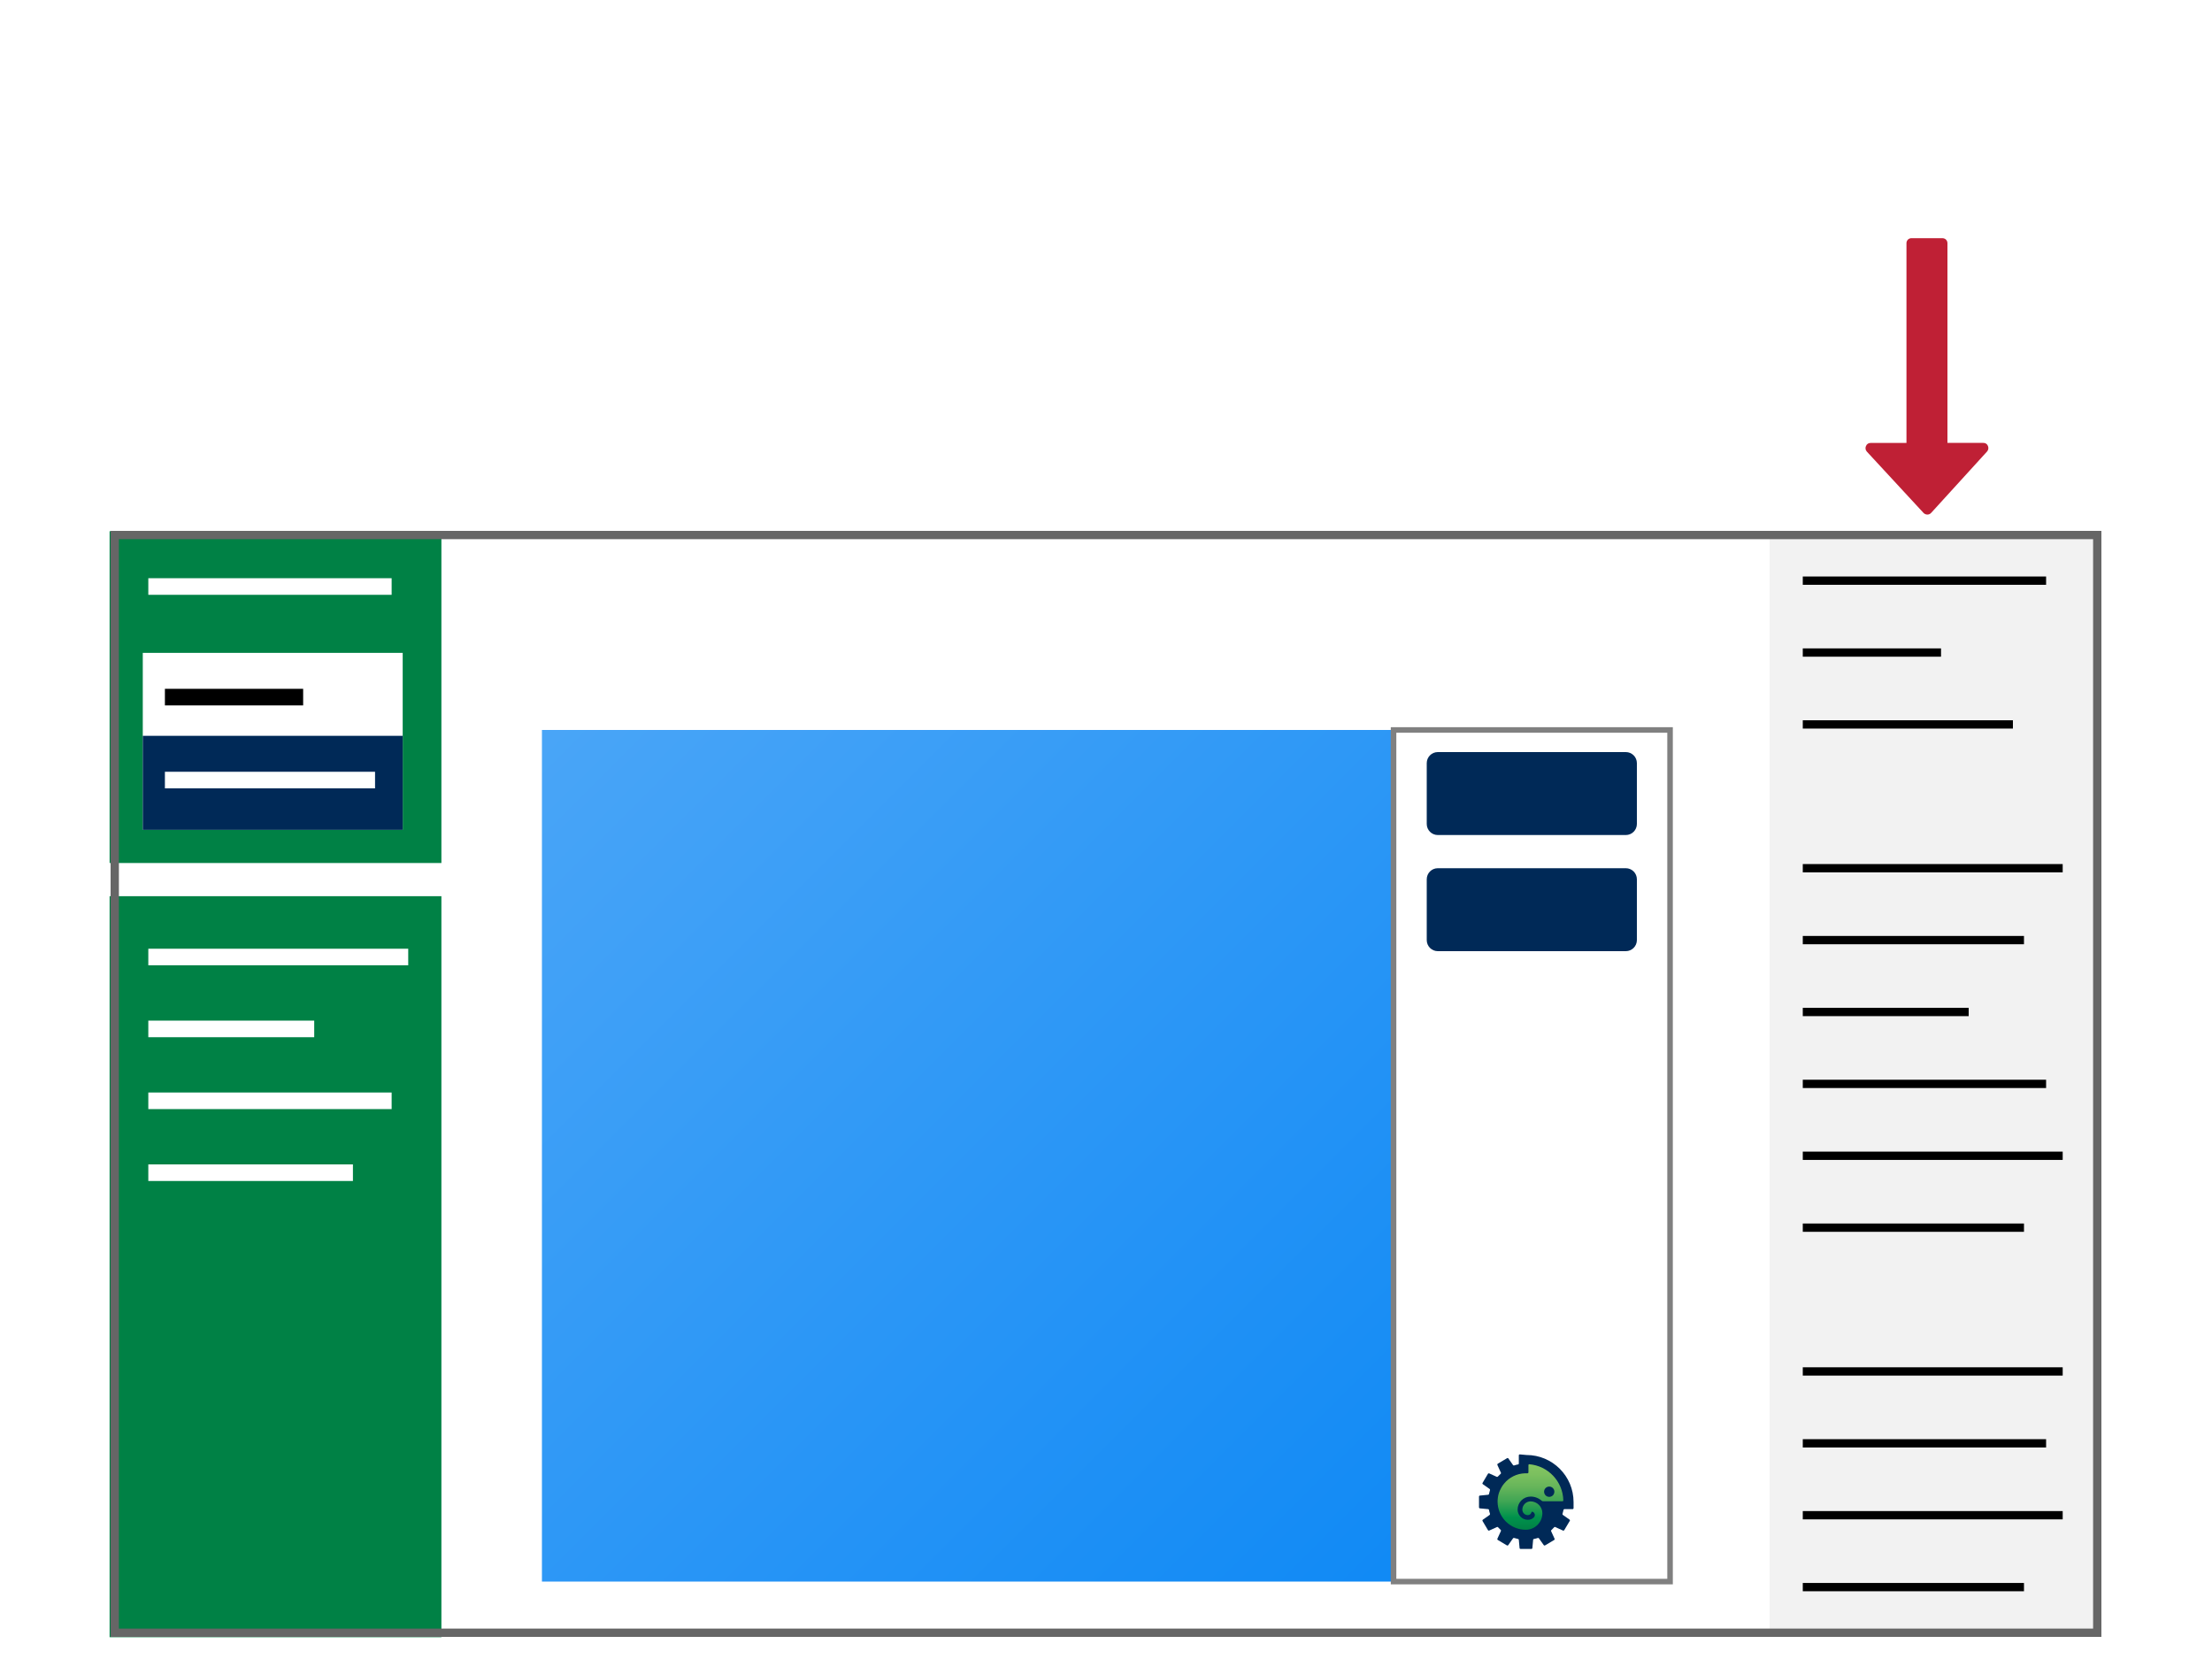
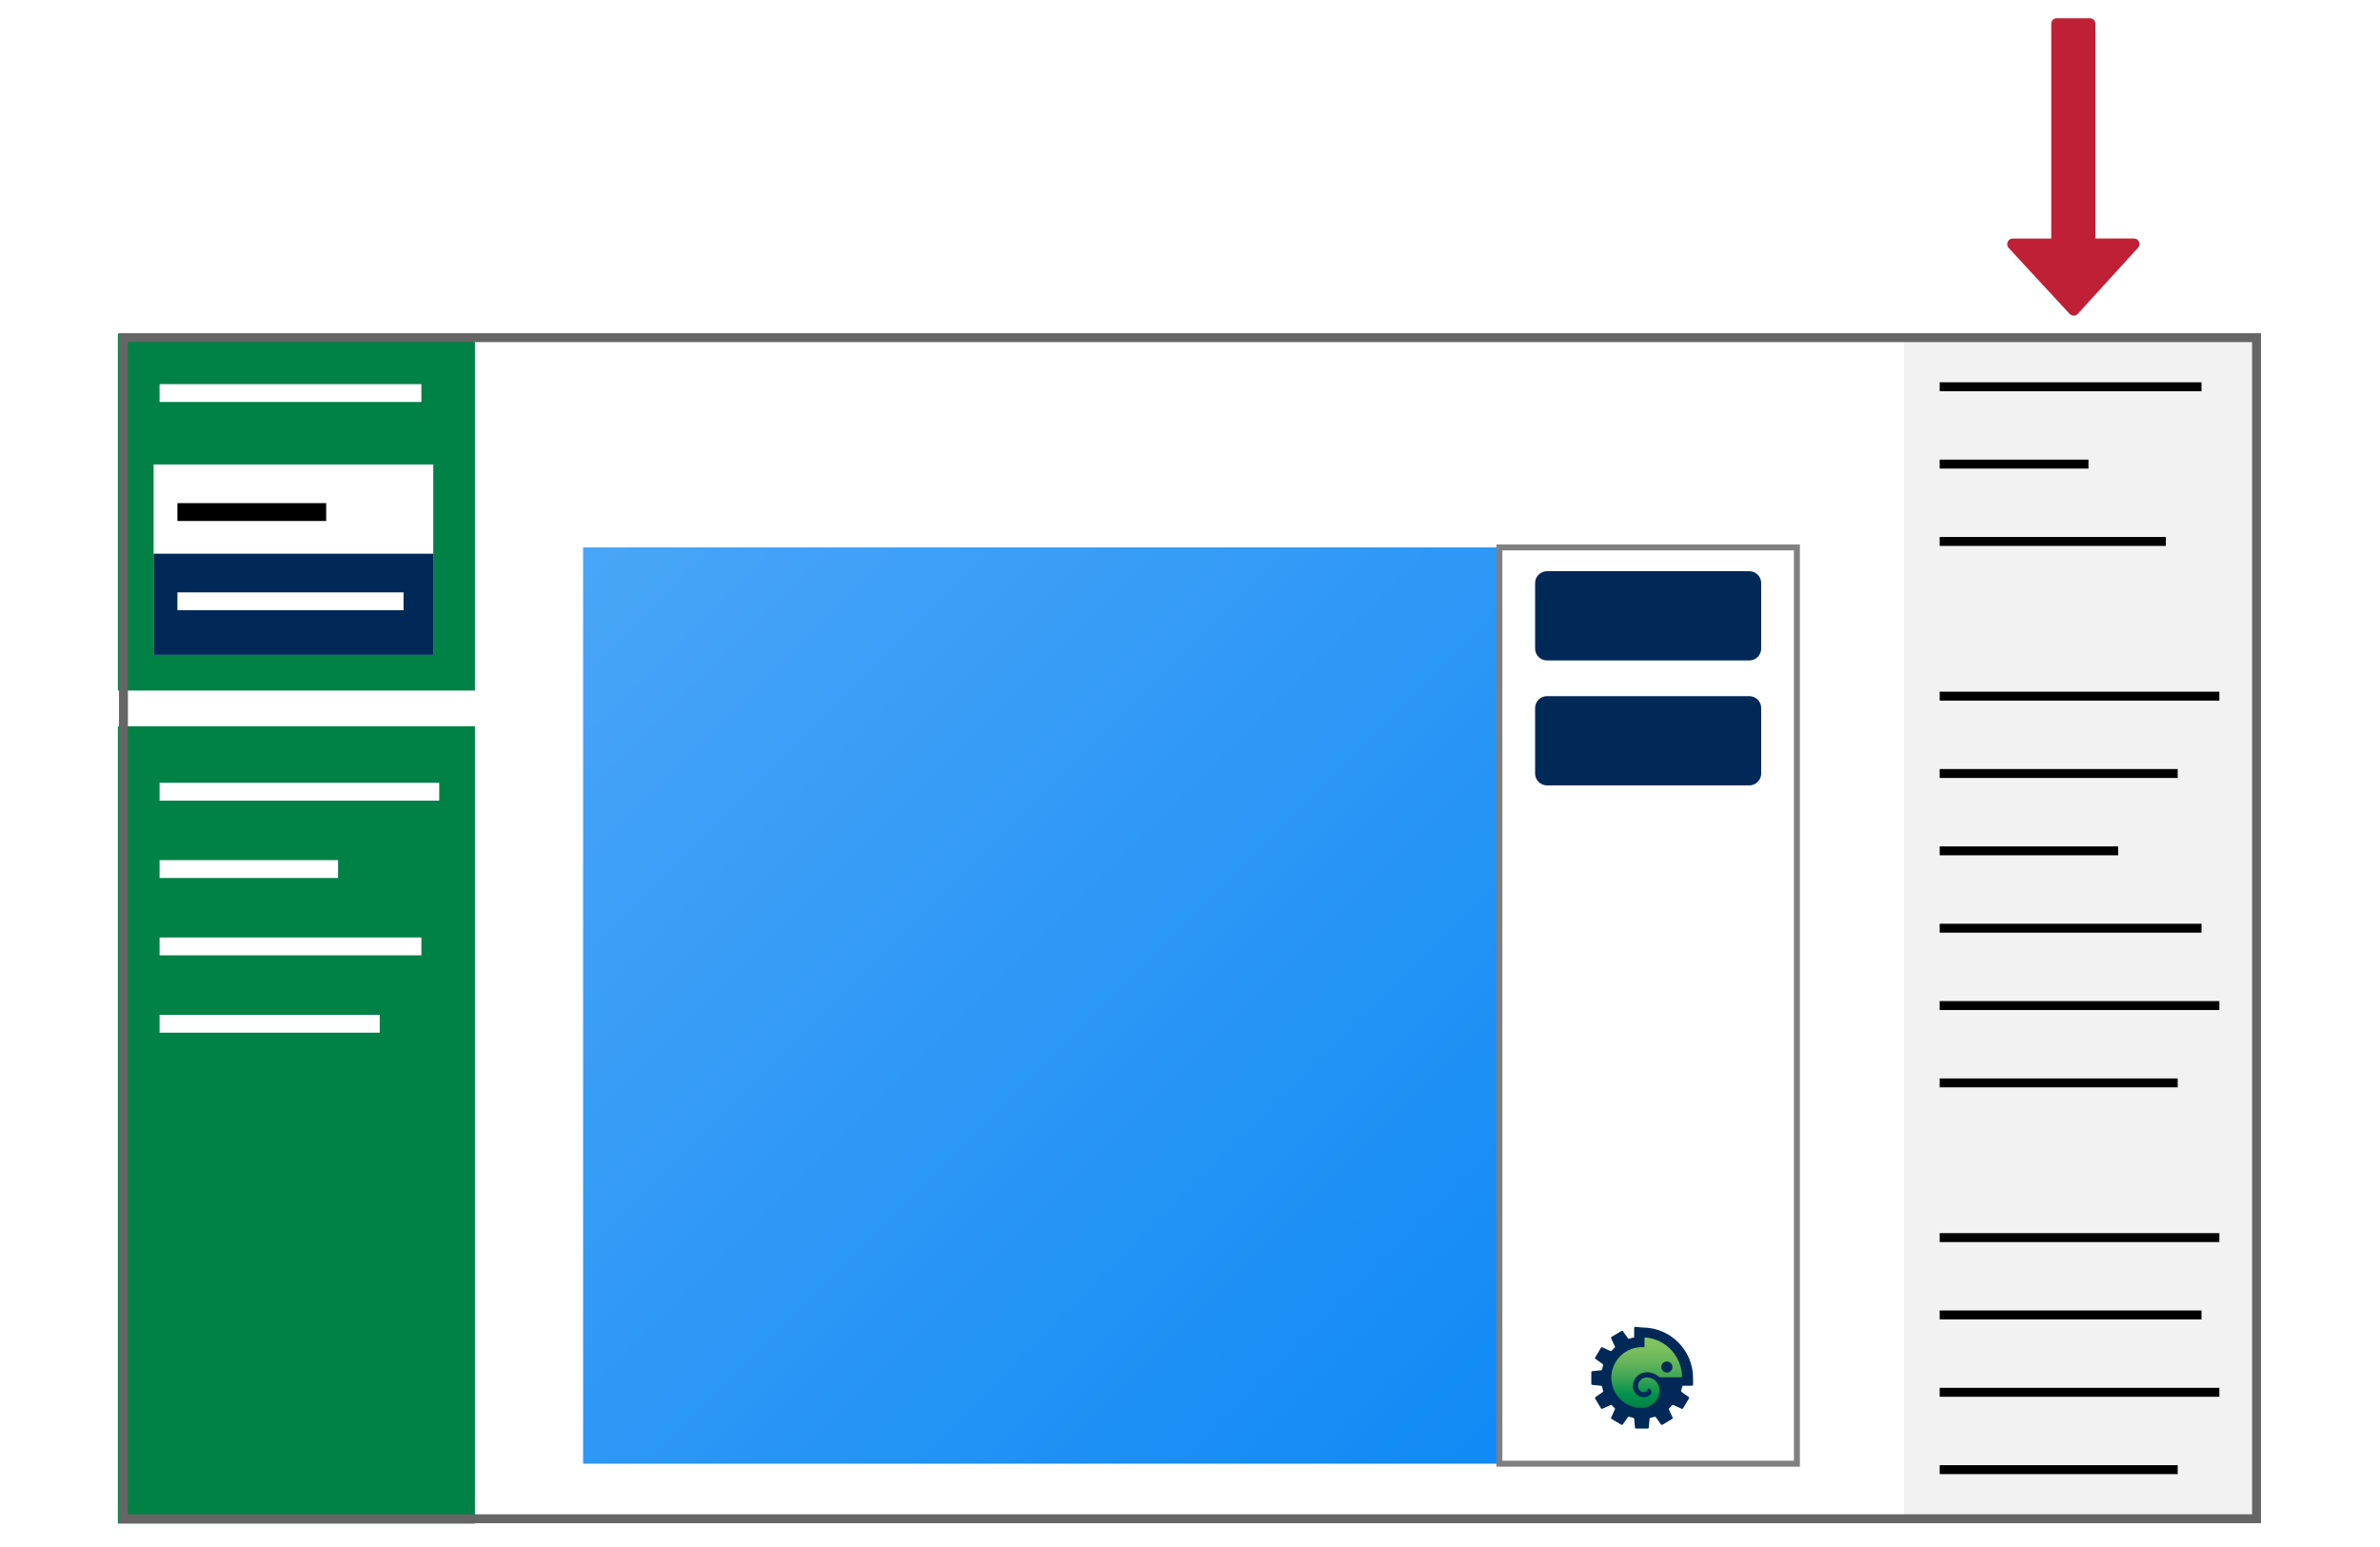
- <svg xmlns="http://www.w3.org/2000/svg" id="ebVfAEj2yFc1" viewBox="0 0 400 300" shape-rendering="geometricPrecision" text-rendering="geometricPrecision">
+ <svg xmlns="http://www.w3.org/2000/svg" id="ebVfAEj2yFc1" viewBox="0 40 400 260" shape-rendering="geometricPrecision" text-rendering="geometricPrecision">
  <style>#ebVfAEj2yFc37_to {animation: ebVfAEj2yFc37_to__to 3000ms linear 1 normal forwards}@keyframes ebVfAEj2yFc37_to__to { 0% {transform: translate(345px,209px)} 40% {transform: translate(345px,209px)} 83.333% {transform: translate(277px,185.5px)} 100% {transform: translate(277px,185.5px)}} #ebVfAEj2yFc37 {animation: ebVfAEj2yFc37_c_o 3000ms linear 1 normal forwards}@keyframes ebVfAEj2yFc37_c_o { 0% {opacity: 0} 20% {opacity: 0} 23.333% {opacity: 1} 100% {opacity: 1}} #ebVfAEj2yFc38_to {animation: ebVfAEj2yFc38_to__to 3000ms linear 1 normal forwards}@keyframes ebVfAEj2yFc38_to__to { 0% {transform: translate(353.5981px,217.0023px)} 40% {transform: translate(353.5981px,217.0023px)} 83.333% {transform: translate(285.5981px,193.5023px)} 100% {transform: translate(285.5981px,193.5023px)}} #ebVfAEj2yFc38 {animation: ebVfAEj2yFc38_c_o 3000ms linear 1 normal forwards}@keyframes ebVfAEj2yFc38_c_o { 0% {opacity: 0} 10% {opacity: 1} 96.667% {opacity: 1} 100% {opacity: 0}}</style>
  <defs>
    <linearGradient id="ebVfAEj2yFc17-fill" x1="1.19" y1="1.19" x2="152.07" y2="152.07" spreadMethod="pad" gradientUnits="userSpaceOnUse">
      <stop id="ebVfAEj2yFc17-fill-0" offset="0%" stop-color="rgb(73,165,247)" />
      <stop id="ebVfAEj2yFc17-fill-1" offset="100%" stop-color="rgb(17,138,245)" />
    </linearGradient>
    <linearGradient id="ebVfAEj2yFc22-fill" x1="276.74" y1="276.62" x2="276.74" y2="264.78" spreadMethod="pad" gradientUnits="userSpaceOnUse">
      <stop id="ebVfAEj2yFc22-fill-0" offset="0%" stop-color="rgb(0,129,69)" />
      <stop id="ebVfAEj2yFc22-fill-1" offset="19%" stop-color="rgb(0,146,76)" />
      <stop id="ebVfAEj2yFc22-fill-2" offset="43%" stop-color="rgb(63,165,84)" />
      <stop id="ebVfAEj2yFc22-fill-3" offset="65%" stop-color="rgb(102,181,90)" />
      <stop id="ebVfAEj2yFc22-fill-4" offset="85%" stop-color="rgb(124,192,95)" />
      <stop id="ebVfAEj2yFc22-fill-5" offset="100%" stop-color="rgb(132,198,97)" />
    </linearGradient>
  </defs>
  <rect id="ebVfAEj2yFc2" width="359" height="199" rx="0" ry="0" transform="matrix(1 0 0 1 20 96)" fill="rgb(255,255,255)" stroke="none" stroke-width="1" />
  <rect id="ebVfAEj2yFc3" width="60" height="200" rx="0" ry="0" transform="matrix(1 0 0 1 320 96)" fill="rgb(242,242,242)" stroke="none" stroke-width="1" />
  <line id="ebVfAEj2yFc4" x1="326" y1="105" x2="370" y2="105" fill="rgb(0,0,0)" stroke="rgb(0,0,0)" stroke-width="1.5" stroke-miterlimit="10" />
  <line id="ebVfAEj2yFc5" x1="326" y1="118" x2="351" y2="118" fill="rgb(0,0,0)" stroke="rgb(0,0,0)" stroke-width="1.5" stroke-miterlimit="10" />
  <line id="ebVfAEj2yFc6" x1="326" y1="131" x2="364" y2="131" fill="rgb(0,0,0)" stroke="rgb(0,0,0)" stroke-width="1.5" stroke-miterlimit="10" />
  <line id="ebVfAEj2yFc7" x1="326" y1="157" x2="373" y2="157" fill="rgb(0,0,0)" stroke="rgb(0,0,0)" stroke-width="1.5" stroke-miterlimit="10" />
  <line id="ebVfAEj2yFc8" x1="326" y1="170" x2="366" y2="170" fill="rgb(0,0,0)" stroke="rgb(0,0,0)" stroke-width="1.5" stroke-miterlimit="10" />
  <line id="ebVfAEj2yFc9" x1="326" y1="183" x2="356" y2="183" fill="rgb(0,0,0)" stroke="rgb(0,0,0)" stroke-width="1.5" stroke-miterlimit="10" />
  <line id="ebVfAEj2yFc10" x1="326" y1="196" x2="370" y2="196" fill="rgb(0,0,0)" stroke="rgb(0,0,0)" stroke-width="1.5" stroke-miterlimit="10" />
  <line id="ebVfAEj2yFc11" x1="326" y1="209" x2="373" y2="209" fill="rgb(0,0,0)" stroke="rgb(0,0,0)" stroke-width="1.5" stroke-miterlimit="10" />
  <line id="ebVfAEj2yFc12" x1="326" y1="222" x2="366" y2="222" fill="rgb(0,0,0)" stroke="rgb(0,0,0)" stroke-width="1.5" stroke-miterlimit="10" />
  <line id="ebVfAEj2yFc13" x1="326" y1="248" x2="373" y2="248" fill="rgb(0,0,0)" stroke="rgb(0,0,0)" stroke-width="1.5" stroke-miterlimit="10" />
  <line id="ebVfAEj2yFc14" x1="326" y1="261" x2="370" y2="261" fill="rgb(0,0,0)" stroke="rgb(0,0,0)" stroke-width="1.5" stroke-miterlimit="10" />
  <line id="ebVfAEj2yFc15" x1="326" y1="274" x2="373" y2="274" fill="rgb(0,0,0)" stroke="rgb(0,0,0)" stroke-width="1.5" stroke-miterlimit="10" />
  <line id="ebVfAEj2yFc16" x1="326" y1="287" x2="366" y2="287" fill="rgb(0,0,0)" stroke="rgb(0,0,0)" stroke-width="1.5" stroke-miterlimit="10" />
  <rect id="ebVfAEj2yFc17" width="154" height="154" rx="0" ry="0" transform="matrix(1 0 0 1 98 132)" fill="url(#ebVfAEj2yFc17-fill)" stroke="none" stroke-width="1" />
  <rect id="ebVfAEj2yFc18" width="50" height="154" rx="0" ry="0" transform="matrix(1 0 0 1 252 132)" fill="rgb(255,255,255)" stroke="rgb(128,128,128)" stroke-width="1" stroke-miterlimit="10" />
  <rect id="ebVfAEj2yFc19" width="38" height="15" rx="2" ry="2" transform="matrix(1 0 0 1 258 136)" fill="rgb(0,41,87)" stroke="none" stroke-width="1" />
  <rect id="ebVfAEj2yFc20" width="38" height="15" rx="2" ry="2" transform="matrix(1 0 0 1 258 157)" fill="rgb(0,41,87)" stroke="none" stroke-width="1" />
  <path id="ebVfAEj2yFc21" d="M274.82,263C274.728,263.005,274.655,263.078,274.65,263.17L274.65,264.67C274.651,264.74,274.599,264.8,274.53,264.81C274.283,264.857,274.039,264.92,273.8,265C273.73,265.02,273.655,264.996,273.61,264.94L272.73,263.69C272.668,263.642,272.582,263.642,272.52,263.69L270.84,264.69C270.771,264.736,270.742,264.822,270.77,264.9L271.4,266.29C271.448,266.34,271.448,266.42,271.4,266.47C271.21,266.65,271.03,266.82,270.86,267.01C270.812,267.063,270.738,267.082,270.67,267.06L269.28,266.43C269.207,266.405,269.127,266.429,269.08,266.49L268.08,268.18C268.046,268.25,268.067,268.334,268.13,268.38L269.38,269.26C269.432,269.308,269.455,269.381,269.44,269.45C269.363,269.689,269.299,269.933,269.25,270.18C269.236,270.247,269.179,270.297,269.11,270.3L267.59,270.45C267.513,270.46,267.454,270.523,267.45,270.6L267.45,272.6C267.457,272.678,267.513,272.743,267.59,272.76L269.11,272.9C269.179,272.903,269.236,272.953,269.25,273.02C269.297,273.267,269.36,273.511,269.44,273.75C269.455,273.819,269.432,273.892,269.38,273.94L268.13,274.82C268.071,274.873,268.051,274.956,268.08,275.03L269.08,276.71C269.122,276.777,269.205,276.806,269.28,276.78L270.67,276.15C270.724,276.1,270.806,276.1,270.86,276.15C271.03,276.34,271.21,276.52,271.4,276.69C271.439,276.747,271.439,276.823,271.4,276.88L270.77,278.26C270.742,278.338,270.771,278.424,270.84,278.47L272.52,279.47C272.593,279.506,272.681,279.485,272.73,279.42L273.61,278.17C273.658,278.118,273.731,278.095,273.8,278.11C274.039,278.187,274.283,278.251,274.53,278.3C274.596,278.317,274.644,278.373,274.65,278.44L274.79,279.96C274.8,280.04,274.869,280.101,274.95,280.1L276.95,280.1C277.026,280.092,277.087,280.035,277.1,279.96L277.24,278.44C277.24,278.36,277.31,278.32,277.37,278.3C277.617,278.252,277.861,278.189,278.1,278.11C278.167,278.094,278.236,278.117,278.28,278.17L279.17,279.42C279.218,279.48,279.3,279.5,279.37,279.47L281.06,278.47C281.122,278.42,281.146,278.336,281.12,278.26L280.49,276.88C280.461,276.813,280.482,276.734,280.54,276.69C280.727,276.52,280.904,276.34,281.07,276.15C281.12,276.15,281.2,276.07,281.26,276.15L282.65,276.78C282.728,276.808,282.814,276.779,282.86,276.71L283.86,275.03C283.912,274.97,283.912,274.88,283.86,274.82L282.61,273.94C282.554,273.895,282.53,273.82,282.55,273.75C282.627,273.511,282.691,273.267,282.74,273.02C282.754,272.953,282.811,272.903,282.88,272.9L284.38,272.9C284.475,272.895,284.55,272.816,284.55,272.72L284.55,271.62C284.55,266.92,280.74,263.11,276.04,263.11Z" fill="rgb(0,41,87)" stroke="none" stroke-width="1" />
  <path id="ebVfAEj2yFc22" d="M276.53,264.78C276.453,264.78,276.39,264.843,276.39,264.92L276.39,266.25C276.385,266.345,276.306,266.42,276.21,266.42L275.77,266.42C274.3,266.464,272.921,267.142,271.99,268.28C271.775,268.531,271.59,268.806,271.44,269.1C271.28,269.391,271.147,269.696,271.04,270.01C270.892,270.503,270.815,271.015,270.81,271.53L270.81,271.53C270.81,272.883,271.347,274.18,272.304,275.136C273.26,276.093,274.557,276.63,275.91,276.63L275.91,276.63C277.567,276.63,278.91,275.287,278.91,273.63C278.905,272.456,277.954,271.505,276.78,271.5C276.385,271.5,276.006,271.657,275.726,271.936C275.447,272.216,275.29,272.595,275.29,272.99C275.29,273.542,275.738,273.99,276.29,273.99C276.604,273.988,276.874,273.767,276.94,273.46C276.955,273.396,277.015,273.353,277.08,273.36C277.287,273.413,277.451,273.568,277.516,273.772C277.581,273.975,277.537,274.197,277.4,274.36C277.115,274.669,276.71,274.841,276.29,274.83C275.797,274.83,275.324,274.634,274.975,274.285C274.626,273.936,274.43,273.463,274.43,272.97C274.436,271.676,275.486,270.63,276.78,270.63C277.516,270.626,278.228,270.893,278.78,271.38C278.854,271.447,278.951,271.482,279.05,271.48L282.55,271.48C282.634,271.475,282.7,271.405,282.7,271.32C282.61,267.886,279.953,265.069,276.53,264.78Z" fill="url(#ebVfAEj2yFc22-fill)" stroke="none" stroke-width="1" />
  <path id="ebVfAEj2yFc23" d="M280.15,270.68C279.636,270.68,279.22,270.264,279.22,269.75C279.22,269.236,279.636,268.82,280.15,268.82C280.664,268.82,281.08,269.236,281.08,269.75C281.08,269.997,280.982,270.233,280.808,270.408C280.633,270.582,280.397,270.68,280.15,270.68Z" fill="rgb(0,41,87)" stroke="none" stroke-width="1" />
  <path id="ebVfAEj2yFc24" d="M359.48,80.64C359.629,80.974,359.57,81.364,359.33,81.64L349.2,92.76C349.029,92.943,348.791,93.048,348.54,93.05C348.278,93.049,348.026,92.945,347.84,92.76L337.57,81.65C337.328,81.374,337.273,80.981,337.43,80.65C337.563,80.305,337.901,80.084,338.27,80.1L344.75,80.1L344.75,44C344.742,43.751,344.836,43.509,345.01,43.33C345.185,43.157,345.424,43.063,345.67,43.07L351.23,43.07C351.479,43.065,351.72,43.158,351.9,43.33C352.074,43.509,352.168,43.751,352.16,44L352.16,80.09L358.64,80.09C359.011,80.067,359.352,80.291,359.48,80.64Z" fill="rgb(191,32,53)" stroke="none" stroke-width="1" />
  <rect id="ebVfAEj2yFc25" width="60" height="134" rx="0" ry="0" transform="matrix(1 0 0 1 19.82 162.06)" fill="rgb(0,129,69)" stroke="none" stroke-width="1" />
  <rect id="ebVfAEj2yFc26" width="60" height="60" rx="0" ry="0" transform="matrix(1 0 0 1 19.82 96.06)" fill="rgb(0,129,69)" stroke="none" stroke-width="1" />
  <line id="ebVfAEj2yFc27" x1="26.82" y1="106.06" x2="70.82" y2="106.06" fill="rgb(0,0,0)" stroke="rgb(255,255,255)" stroke-width="3" stroke-miterlimit="10" />
  <line id="ebVfAEj2yFc28" x1="26.82" y1="173.06" x2="73.82" y2="173.06" fill="none" stroke="rgb(255,255,255)" stroke-width="3" stroke-miterlimit="10" />
  <line id="ebVfAEj2yFc29" x1="26.82" y1="186.06" x2="56.82" y2="186.06" fill="rgb(0,0,0)" stroke="rgb(255,255,255)" stroke-width="3" stroke-miterlimit="10" />
  <line id="ebVfAEj2yFc30" x1="26.82" y1="199.06" x2="70.82" y2="199.06" fill="none" stroke="rgb(255,255,255)" stroke-width="3" stroke-miterlimit="10" />
  <line id="ebVfAEj2yFc31" x1="26.82" y1="212.06" x2="63.82" y2="212.06" fill="none" stroke="rgb(255,255,255)" stroke-width="3" stroke-miterlimit="10" />
  <rect id="ebVfAEj2yFc32" width="47" height="32" rx="0" ry="0" transform="matrix(1 0 0 1 25.82 118.06)" fill="rgb(255,255,255)" stroke="none" stroke-width="1" />
  <line id="ebVfAEj2yFc33" x1="29.82" y1="126.06" x2="54.82" y2="126.06" fill="rgb(0,0,0)" stroke="rgb(0,0,0)" stroke-width="3" stroke-miterlimit="10" />
  <rect id="ebVfAEj2yFc34" width="47" height="17" rx="0" ry="0" transform="matrix(1 0 0 1 25.82 133.06)" fill="rgb(0,41,87)" stroke="none" stroke-width="1" />
  <line id="ebVfAEj2yFc35" x1="29.82" y1="141.06" x2="67.82" y2="141.06" fill="rgb(0,0,0)" stroke="rgb(255,255,255)" stroke-width="3" stroke-miterlimit="10" />
  <path id="ebVfAEj2yFc36" d="M378.5,97.5L378.5,294.5L21.5,294.5L21.5,97.5L378.5,97.5M380,96L20,96L20,296L380,296L380,96Z" fill="rgb(102,102,102)" stroke="none" stroke-width="1" />
  <g id="ebVfAEj2yFc37_to" transform="translate(345,209)">
    <rect id="ebVfAEj2yFc37" width="38" height="15" rx="2" ry="2" transform="translate(-19,-7.5)" opacity="0" fill="rgb(0,41,87)" stroke="none" stroke-width="1" />
  </g>
  <g id="ebVfAEj2yFc38_to" transform="translate(353.5981,217.0023)">
    <path id="ebVfAEj2yFc38" d="M289.62,196.53C289.794,196.683,289.843,196.933,289.74,197.14C289.661,197.363,289.446,197.509,289.21,197.5L285.8,197.5L287.6,201.75C287.66,201.891,287.66,202.049,287.6,202.19C287.54,202.329,287.429,202.44,287.29,202.5L285.71,203.17C285.573,203.23,285.417,203.23,285.28,203.17C285.139,203.115,285.024,203.007,284.96,202.87L283.26,198.87L280.47,201.66C280.366,201.77,280.221,201.832,280.07,201.83C279.758,201.815,279.51,201.562,279.5,201.25L279.5,187.79C279.51,187.478,279.758,187.225,280.07,187.21C280.222,187.207,280.367,187.269,280.47,187.38Z" transform="translate(-284.6466,-195.2123)" opacity="0" fill="rgb(0,0,0)" stroke="rgb(247,147,30)" stroke-width="1" stroke-miterlimit="10" />
  </g>
</svg>
